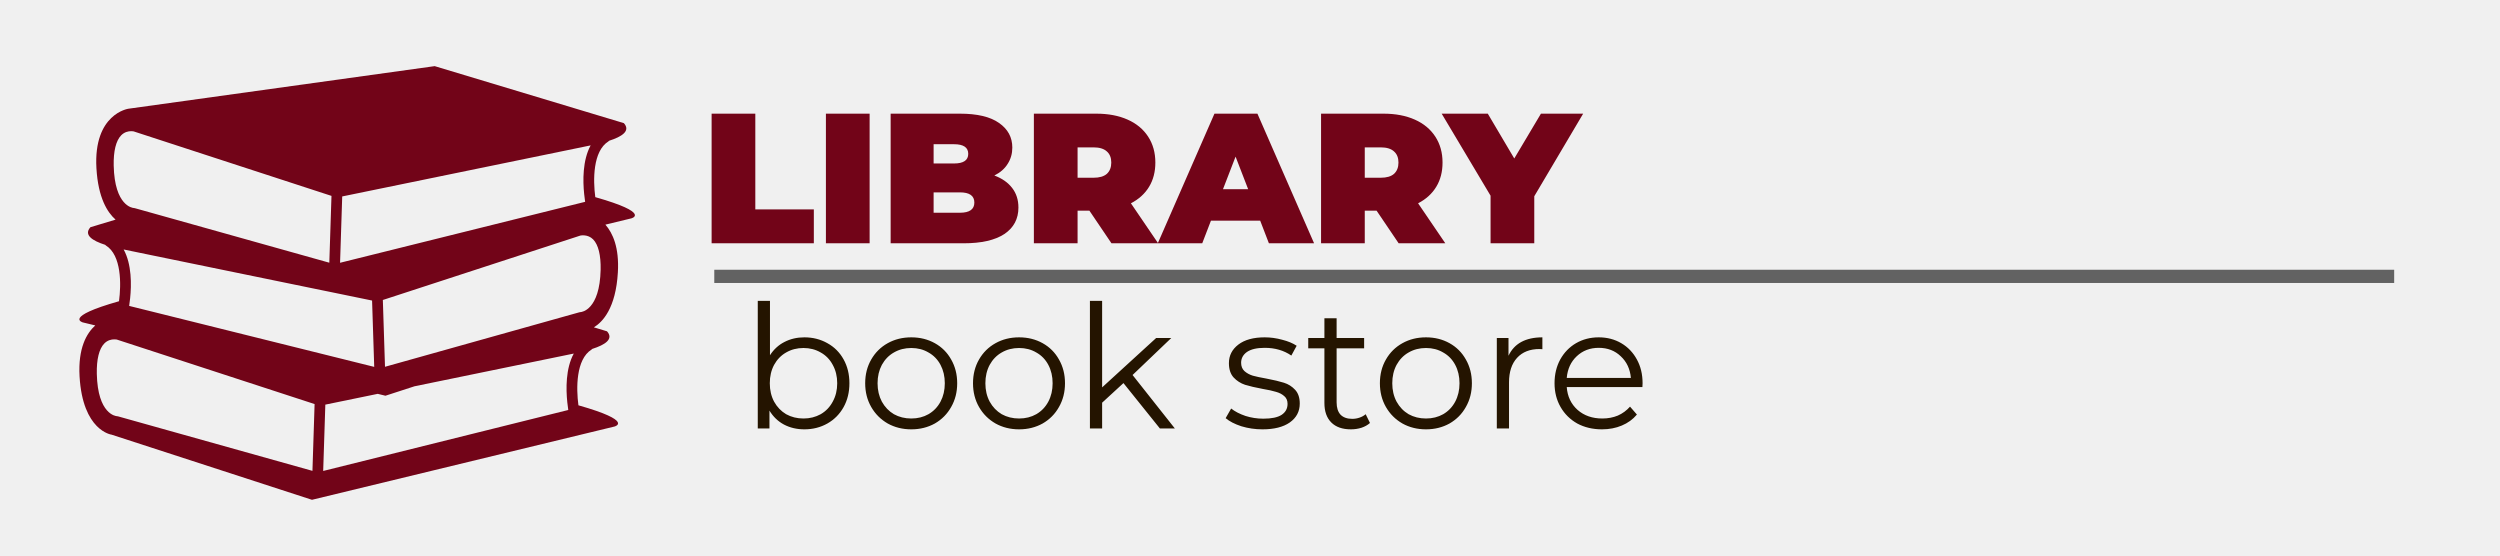
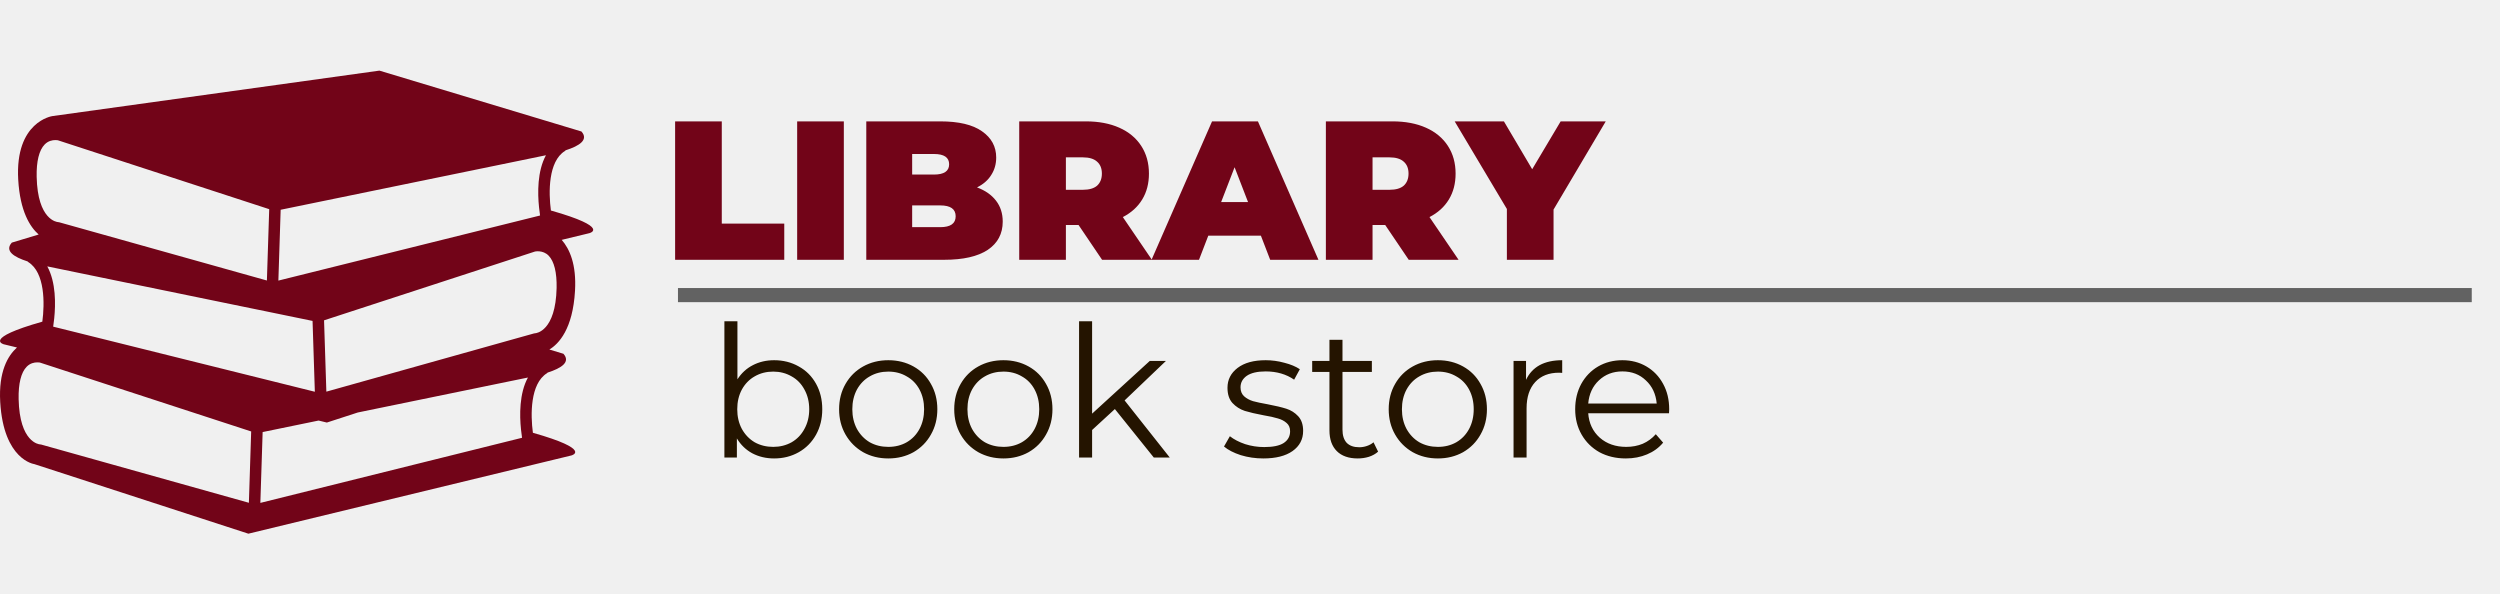
- <svg xmlns="http://www.w3.org/2000/svg" width="270" height="60" viewBox="0 0 177 42" fill="none">
+ <svg xmlns="http://www.w3.org/2000/svg" width="177" height="42" viewBox="0 0 177 42" fill="none">
  <path d="M47.798 8.593H51.102V15.831H55.526V18.393H47.798V8.593ZM56.439 8.593H59.743V18.393H56.439V8.593ZM69.173 13.269C69.752 13.483 70.2 13.796 70.517 14.207C70.835 14.617 70.993 15.112 70.993 15.691C70.993 16.549 70.638 17.217 69.929 17.693C69.22 18.159 68.193 18.393 66.849 18.393H61.333V8.593H66.569C67.876 8.593 68.861 8.826 69.523 9.293C70.195 9.759 70.531 10.38 70.531 11.155C70.531 11.612 70.415 12.023 70.181 12.387C69.957 12.751 69.621 13.045 69.173 13.269ZM64.581 10.903V12.359H66.121C66.84 12.359 67.199 12.116 67.199 11.631C67.199 11.145 66.84 10.903 66.121 10.903H64.581ZM66.569 16.083C67.297 16.083 67.661 15.826 67.661 15.313C67.661 14.799 67.297 14.543 66.569 14.543H64.581V16.083H66.569ZM76.361 15.929H75.465V18.393H72.161V8.593H76.879C77.785 8.593 78.573 8.742 79.245 9.041C79.917 9.339 80.435 9.769 80.799 10.329C81.163 10.889 81.345 11.542 81.345 12.289C81.345 12.989 81.187 13.6 80.869 14.123C80.552 14.645 80.095 15.061 79.497 15.369L81.555 18.393H78.027L76.361 15.929ZM78.013 12.289C78.013 11.925 77.901 11.645 77.677 11.449C77.453 11.243 77.117 11.141 76.669 11.141H75.465V13.437H76.669C77.117 13.437 77.453 13.339 77.677 13.143C77.901 12.937 78.013 12.653 78.013 12.289ZM89.271 16.685H85.547L84.889 18.393H81.529L85.813 8.593H89.061L93.345 18.393H89.929L89.271 16.685ZM88.361 14.305L87.409 11.841L86.457 14.305H88.361ZM98.072 15.929H97.176V18.393H93.872V8.593H98.59C99.496 8.593 100.284 8.742 100.956 9.041C101.628 9.339 102.146 9.769 102.51 10.329C102.874 10.889 103.056 11.542 103.056 12.289C103.056 12.989 102.898 13.6 102.58 14.123C102.263 14.645 101.806 15.061 101.208 15.369L103.266 18.393H99.738L98.072 15.929ZM99.724 12.289C99.724 11.925 99.612 11.645 99.388 11.449C99.164 11.243 98.828 11.141 98.38 11.141H97.176V13.437H98.38C98.828 13.437 99.164 13.339 99.388 13.143C99.612 12.937 99.724 12.653 99.724 12.289ZM109.991 14.837V18.393H106.687V14.795L102.991 8.593H106.477L108.479 11.981L110.495 8.593H113.687L109.991 14.837Z" fill="#720418" />
  <path d="M54.81 25.503C55.451 25.503 56.032 25.65 56.552 25.945C57.072 26.231 57.479 26.638 57.774 27.167C58.069 27.695 58.216 28.298 58.216 28.974C58.216 29.65 58.069 30.252 57.774 30.781C57.479 31.309 57.072 31.721 56.552 32.016C56.032 32.31 55.451 32.458 54.81 32.458C54.238 32.458 53.722 32.336 53.263 32.094C52.812 31.851 52.448 31.5 52.171 31.041V32.393H51.287V22.747H52.21V26.855C52.496 26.413 52.86 26.079 53.302 25.854C53.753 25.62 54.255 25.503 54.81 25.503ZM54.745 31.639C55.222 31.639 55.655 31.53 56.045 31.314C56.435 31.088 56.738 30.772 56.955 30.365C57.18 29.957 57.293 29.494 57.293 28.974C57.293 28.454 57.18 27.99 56.955 27.583C56.738 27.175 56.435 26.863 56.045 26.647C55.655 26.421 55.222 26.309 54.745 26.309C54.26 26.309 53.822 26.421 53.432 26.647C53.051 26.863 52.747 27.175 52.522 27.583C52.305 27.99 52.197 28.454 52.197 28.974C52.197 29.494 52.305 29.957 52.522 30.365C52.747 30.772 53.051 31.088 53.432 31.314C53.822 31.53 54.26 31.639 54.745 31.639ZM62.892 32.458C62.234 32.458 61.64 32.31 61.111 32.016C60.583 31.712 60.167 31.296 59.864 30.768C59.56 30.239 59.408 29.641 59.408 28.974C59.408 28.306 59.56 27.708 59.864 27.18C60.167 26.651 60.583 26.239 61.111 25.945C61.64 25.65 62.234 25.503 62.892 25.503C63.551 25.503 64.145 25.65 64.674 25.945C65.202 26.239 65.614 26.651 65.909 27.18C66.212 27.708 66.364 28.306 66.364 28.974C66.364 29.641 66.212 30.239 65.909 30.768C65.614 31.296 65.202 31.712 64.674 32.016C64.145 32.31 63.551 32.458 62.892 32.458ZM62.892 31.639C63.378 31.639 63.811 31.53 64.192 31.314C64.582 31.088 64.886 30.772 65.103 30.365C65.319 29.957 65.427 29.494 65.427 28.974C65.427 28.454 65.319 27.99 65.103 27.583C64.886 27.175 64.582 26.863 64.192 26.647C63.811 26.421 63.378 26.309 62.892 26.309C62.407 26.309 61.969 26.421 61.58 26.647C61.198 26.863 60.895 27.175 60.669 27.583C60.453 27.99 60.344 28.454 60.344 28.974C60.344 29.494 60.453 29.957 60.669 30.365C60.895 30.772 61.198 31.088 61.58 31.314C61.969 31.53 62.407 31.639 62.892 31.639ZM71.043 32.458C70.384 32.458 69.791 32.31 69.262 32.016C68.733 31.712 68.317 31.296 68.014 30.768C67.711 30.239 67.559 29.641 67.559 28.974C67.559 28.306 67.711 27.708 68.014 27.18C68.317 26.651 68.733 26.239 69.262 25.945C69.791 25.65 70.384 25.503 71.043 25.503C71.702 25.503 72.295 25.65 72.824 25.945C73.353 26.239 73.764 26.651 74.059 27.18C74.362 27.708 74.514 28.306 74.514 28.974C74.514 29.641 74.362 30.239 74.059 30.768C73.764 31.296 73.353 31.712 72.824 32.016C72.295 32.31 71.702 32.458 71.043 32.458ZM71.043 31.639C71.528 31.639 71.962 31.53 72.343 31.314C72.733 31.088 73.036 30.772 73.253 30.365C73.47 29.957 73.578 29.494 73.578 28.974C73.578 28.454 73.47 27.99 73.253 27.583C73.036 27.175 72.733 26.863 72.343 26.647C71.962 26.421 71.528 26.309 71.043 26.309C70.558 26.309 70.12 26.421 69.73 26.647C69.349 26.863 69.045 27.175 68.82 27.583C68.603 27.99 68.495 28.454 68.495 28.974C68.495 29.494 68.603 29.957 68.82 30.365C69.045 30.772 69.349 31.088 69.73 31.314C70.12 31.53 70.558 31.639 71.043 31.639ZM78.933 28.961L77.321 30.443V32.393H76.398V22.747H77.321V29.286L81.403 25.555H82.547L79.622 28.35L82.82 32.393H81.689L78.933 28.961ZM89.441 32.458C88.887 32.458 88.354 32.38 87.842 32.224C87.34 32.059 86.945 31.855 86.659 31.613L87.075 30.885C87.361 31.11 87.721 31.296 88.154 31.444C88.588 31.582 89.038 31.652 89.506 31.652C90.13 31.652 90.59 31.556 90.884 31.366C91.188 31.166 91.339 30.889 91.339 30.534C91.339 30.282 91.257 30.087 91.092 29.949C90.928 29.801 90.72 29.693 90.468 29.624C90.217 29.546 89.883 29.472 89.467 29.403C88.913 29.299 88.466 29.195 88.128 29.091C87.79 28.978 87.5 28.792 87.257 28.532C87.023 28.272 86.906 27.912 86.906 27.453C86.906 26.881 87.145 26.413 87.621 26.049C88.098 25.685 88.761 25.503 89.61 25.503C90.052 25.503 90.494 25.563 90.936 25.685C91.378 25.797 91.742 25.949 92.028 26.14L91.625 26.881C91.062 26.491 90.39 26.296 89.61 26.296C89.021 26.296 88.575 26.4 88.271 26.608C87.977 26.816 87.829 27.089 87.829 27.427C87.829 27.687 87.912 27.895 88.076 28.051C88.25 28.207 88.462 28.324 88.713 28.402C88.965 28.471 89.311 28.545 89.753 28.623C90.299 28.727 90.737 28.831 91.066 28.935C91.396 29.039 91.677 29.216 91.911 29.468C92.145 29.719 92.262 30.066 92.262 30.508C92.262 31.106 92.011 31.582 91.508 31.938C91.014 32.284 90.325 32.458 89.441 32.458ZM97.57 31.977C97.396 32.133 97.18 32.254 96.92 32.341C96.668 32.419 96.404 32.458 96.127 32.458C95.485 32.458 94.991 32.284 94.645 31.938C94.298 31.591 94.125 31.101 94.125 30.469V26.335H92.903V25.555H94.125V24.06H95.048V25.555H97.128V26.335H95.048V30.417C95.048 30.824 95.147 31.136 95.347 31.353C95.555 31.561 95.849 31.665 96.231 31.665C96.421 31.665 96.603 31.634 96.777 31.574C96.959 31.513 97.115 31.426 97.245 31.314L97.57 31.977ZM101.804 32.458C101.145 32.458 100.551 32.31 100.023 32.016C99.494 31.712 99.078 31.296 98.775 30.768C98.471 30.239 98.32 29.641 98.32 28.974C98.32 28.306 98.471 27.708 98.775 27.18C99.078 26.651 99.494 26.239 100.023 25.945C100.551 25.65 101.145 25.503 101.804 25.503C102.462 25.503 103.056 25.65 103.585 25.945C104.113 26.239 104.525 26.651 104.82 27.18C105.123 27.708 105.275 28.306 105.275 28.974C105.275 29.641 105.123 30.239 104.82 30.768C104.525 31.296 104.113 31.712 103.585 32.016C103.056 32.31 102.462 32.458 101.804 32.458ZM101.804 31.639C102.289 31.639 102.722 31.53 103.104 31.314C103.494 31.088 103.797 30.772 104.014 30.365C104.23 29.957 104.339 29.494 104.339 28.974C104.339 28.454 104.23 27.99 104.014 27.583C103.797 27.175 103.494 26.863 103.104 26.647C102.722 26.421 102.289 26.309 101.804 26.309C101.318 26.309 100.881 26.421 100.491 26.647C100.109 26.863 99.806 27.175 99.581 27.583C99.364 27.99 99.256 28.454 99.256 28.974C99.256 29.494 99.364 29.957 99.581 30.365C99.806 30.772 100.109 31.088 100.491 31.314C100.881 31.53 101.318 31.639 101.804 31.639ZM108.043 26.894C108.26 26.434 108.58 26.088 109.005 25.854C109.438 25.62 109.971 25.503 110.604 25.503V26.4L110.383 26.387C109.664 26.387 109.1 26.608 108.693 27.05C108.286 27.492 108.082 28.111 108.082 28.909V32.393H107.159V25.555H108.043V26.894ZM118.166 29.26H112.446C112.498 29.97 112.771 30.547 113.265 30.989C113.759 31.422 114.383 31.639 115.137 31.639C115.561 31.639 115.951 31.565 116.307 31.418C116.662 31.262 116.97 31.036 117.23 30.742L117.75 31.34C117.446 31.704 117.065 31.981 116.606 32.172C116.155 32.362 115.657 32.458 115.111 32.458C114.409 32.458 113.785 32.31 113.239 32.016C112.701 31.712 112.281 31.296 111.978 30.768C111.674 30.239 111.523 29.641 111.523 28.974C111.523 28.306 111.666 27.708 111.952 27.18C112.246 26.651 112.645 26.239 113.148 25.945C113.659 25.65 114.231 25.503 114.864 25.503C115.496 25.503 116.064 25.65 116.567 25.945C117.069 26.239 117.464 26.651 117.75 27.18C118.036 27.7 118.179 28.298 118.179 28.974L118.166 29.26ZM114.864 26.296C114.205 26.296 113.65 26.508 113.2 26.933C112.758 27.349 112.506 27.895 112.446 28.571H117.295C117.234 27.895 116.978 27.349 116.528 26.933C116.086 26.508 115.531 26.296 114.864 26.296Z" fill="#241400" />
  <line x1="48" y1="20.893" x2="175" y2="20.893" stroke="black" stroke-opacity="0.59" />
-   <g clip-path="url(#clip0_206_10631)">
+   <g clip-path="url(#clip0_206_10633)">
    <path d="M39.004 14.904C38.834 13.627 38.81 11.428 39.996 10.69C40.017 10.677 40.033 10.657 40.051 10.64C41.021 10.33 41.692 9.895 41.165 9.309L26.863 5L3.705 8.22C3.705 8.22 1.053 8.599 1.29 12.719C1.419 14.961 2.122 16.062 2.737 16.604L0.837 17.177C0.309 17.763 0.98 18.198 1.95 18.508C1.968 18.525 1.984 18.544 2.005 18.558C3.191 19.297 3.168 21.496 2.997 22.773C-1.26 23.982 0.268 24.376 0.268 24.376L1.202 24.602C0.545 25.195 -0.107 26.321 0.015 28.456C0.252 32.575 2.43 32.859 2.43 32.859L17.585 37.785L40.459 32.245C40.459 32.245 41.987 31.85 37.729 30.641C37.557 29.366 37.534 27.168 38.721 26.427C38.743 26.414 38.759 26.394 38.777 26.377C39.746 26.067 40.417 25.632 39.89 25.047L38.896 24.746C39.559 24.346 40.555 23.302 40.711 20.587C40.819 18.72 40.331 17.627 39.768 16.983L41.733 16.507C41.733 16.508 43.262 16.113 39.004 14.904ZM19.871 14.851L23.718 14.061L36.717 11.39L38.653 10.991C38.035 12.124 38.06 13.674 38.163 14.67C38.185 14.896 38.211 15.101 38.236 15.258L36.117 15.785L19.709 19.866L19.871 14.851ZM3.348 18.86L5.284 19.259L17.768 21.825L18.859 22.048L22.129 22.721L22.291 27.736L5.428 23.54L3.765 23.127C3.79 22.97 3.816 22.765 3.839 22.539C3.941 21.543 3.967 19.993 3.348 18.86ZM2.596 12.521C2.572 11.425 2.768 10.632 3.162 10.229C3.413 9.972 3.71 9.918 3.913 9.918C4.021 9.918 4.098 9.933 4.103 9.933L14.081 13.186L19.06 14.809L18.896 19.86L4.93 15.944L4.193 15.738C4.166 15.73 4.13 15.725 4.101 15.723C4.044 15.719 2.663 15.592 2.596 12.521ZM17.621 35.597L2.918 31.475C2.891 31.467 2.855 31.462 2.826 31.461C2.768 31.457 1.386 31.33 1.319 28.259C1.296 27.162 1.492 26.37 1.886 25.967C2.138 25.709 2.434 25.656 2.637 25.656C2.745 25.656 2.822 25.67 2.828 25.67C2.828 25.67 2.828 25.67 2.828 25.67L17.783 30.547L17.621 35.597ZM36.887 30.407C36.91 30.633 36.936 30.839 36.961 30.995L18.433 35.605L18.595 30.59L22.556 29.775L23.141 29.917L25.334 29.204L35.44 27.127L37.378 26.729C36.758 27.861 36.784 29.412 36.887 30.407ZM37.907 23.592C37.873 23.593 37.84 23.597 37.808 23.607L36.411 23.998L23.106 27.729L22.943 22.679L27.308 21.255L37.878 17.808C37.879 17.808 38.434 17.684 38.841 18.098C39.235 18.501 39.431 19.294 39.408 20.39C39.339 23.46 37.957 23.588 37.907 23.592Z" fill="#720418" />
  </g>
  <defs>
-     <clipPath id="clip0_206_10631">
+     <clipPath id="clip0_206_10633">
      <rect width="42" height="42" fill="white" />
    </clipPath>
  </defs>
</svg>
